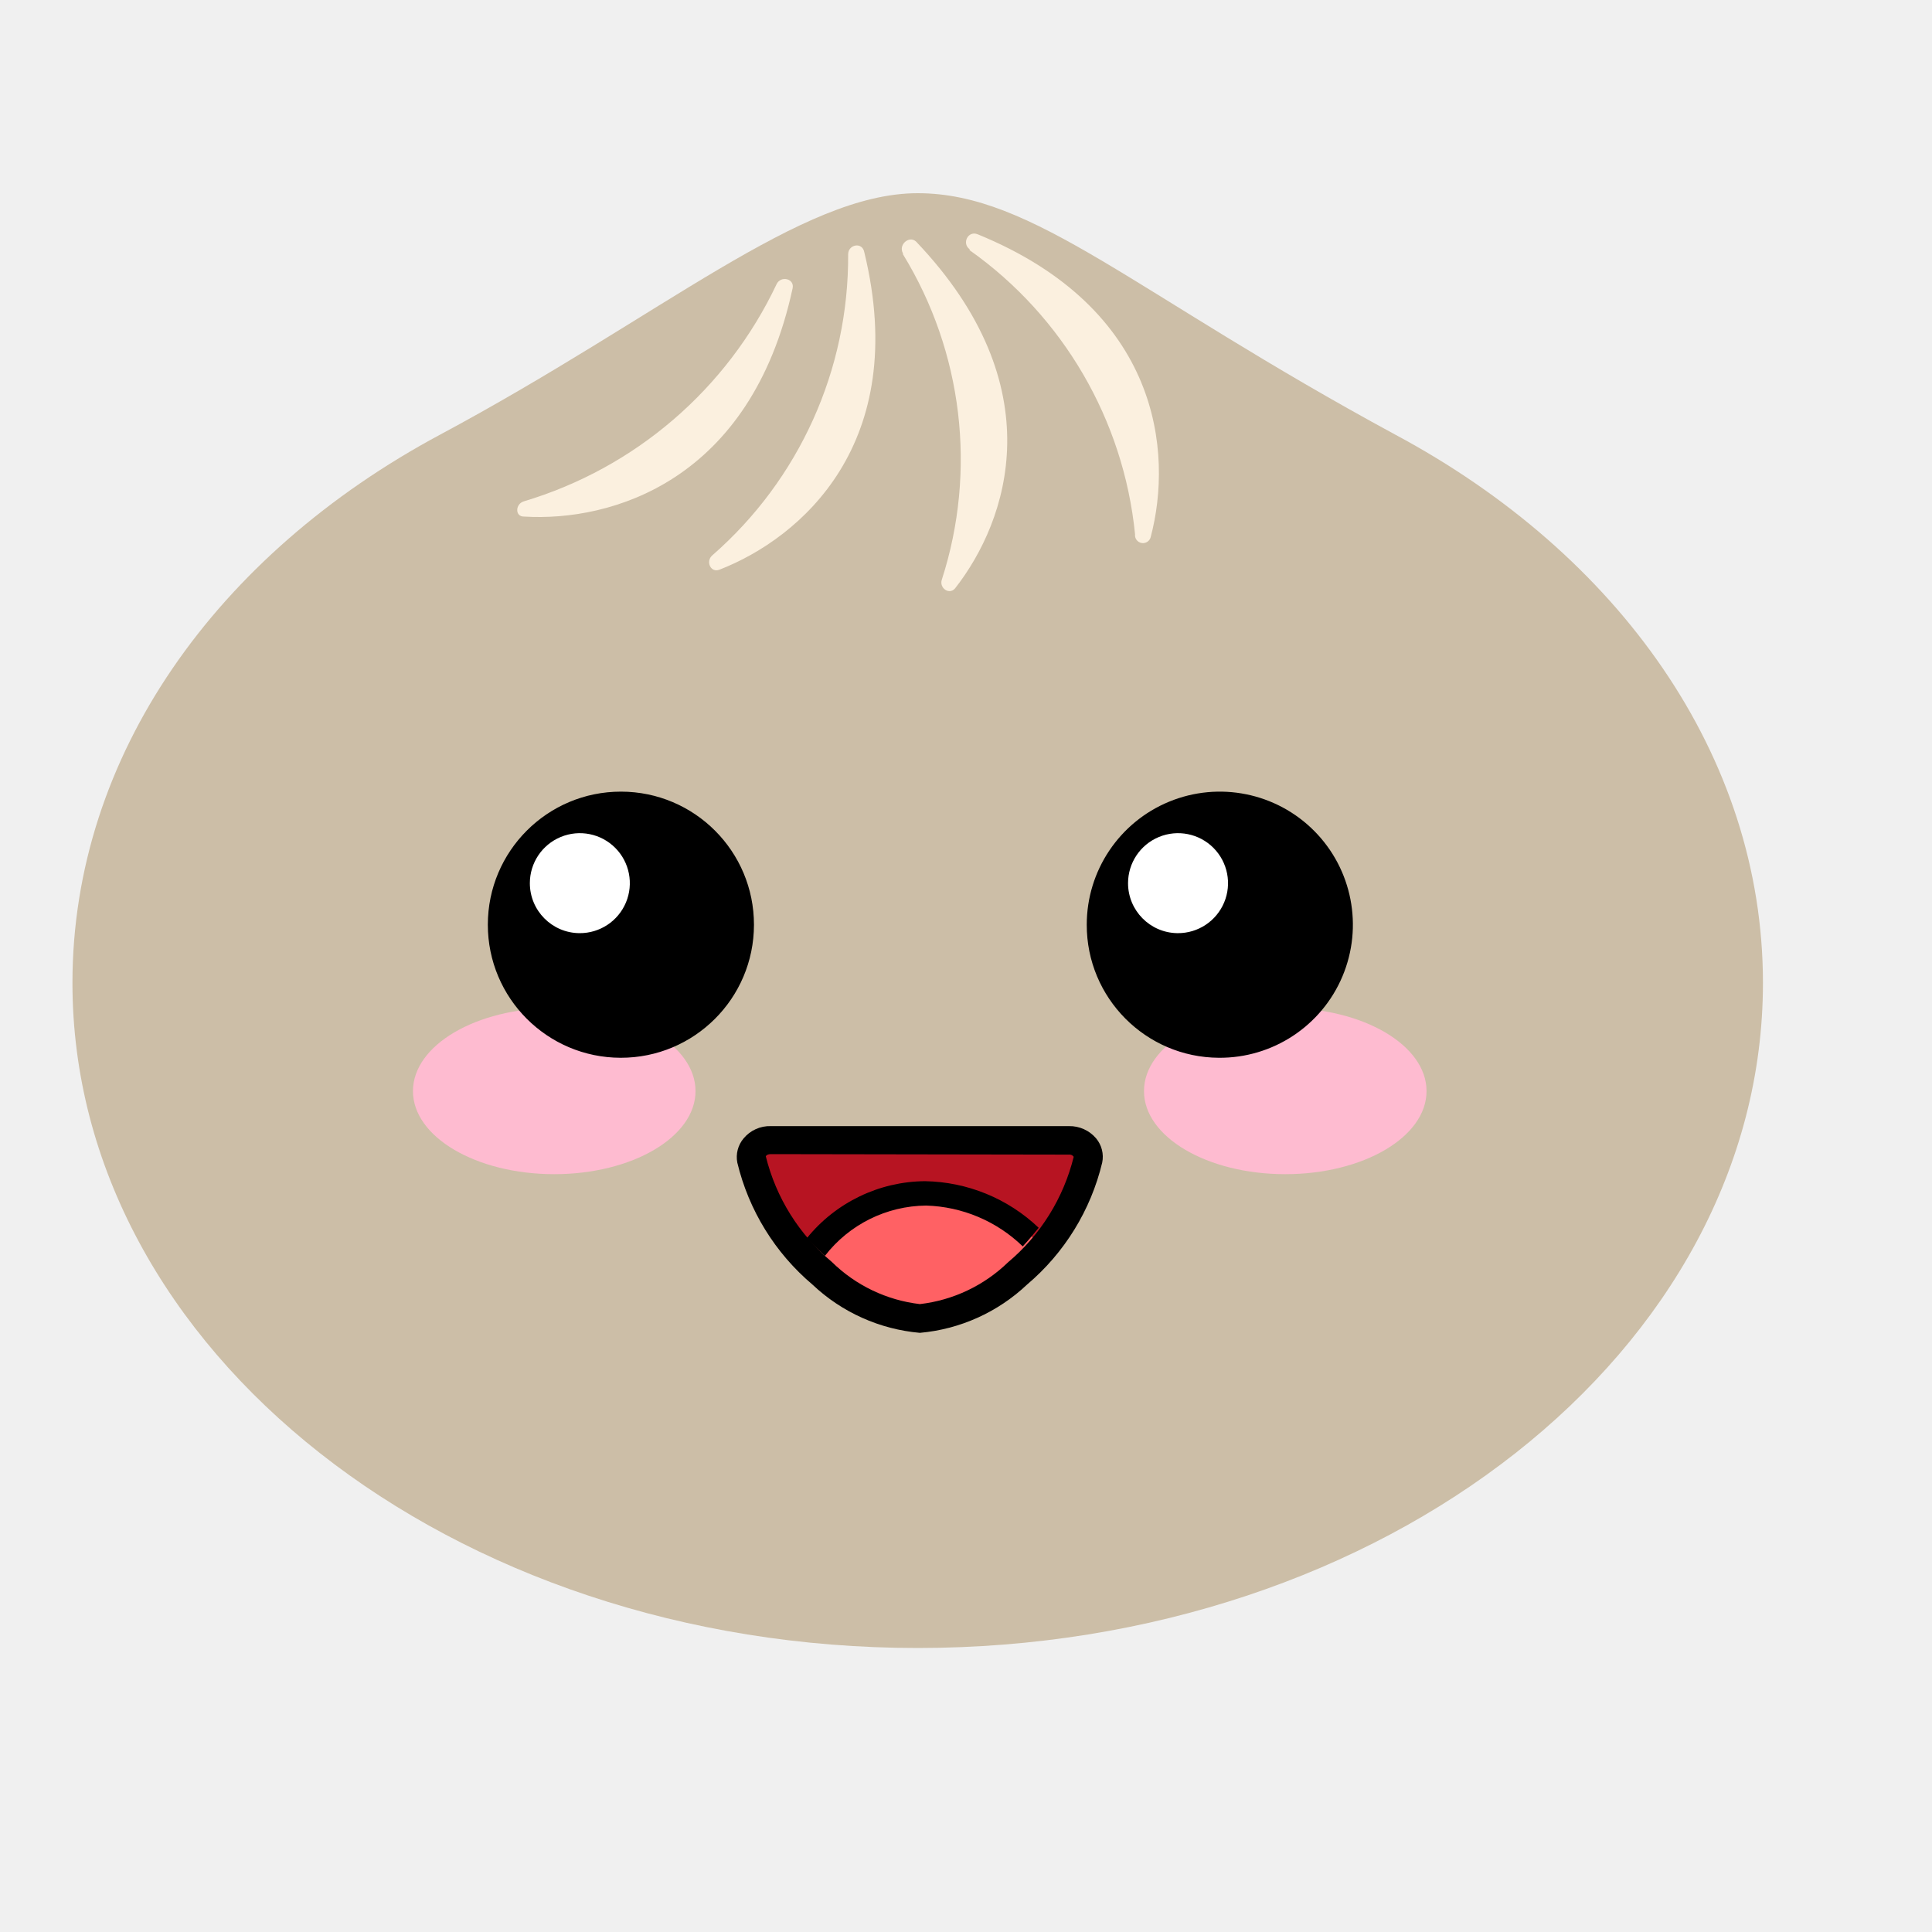
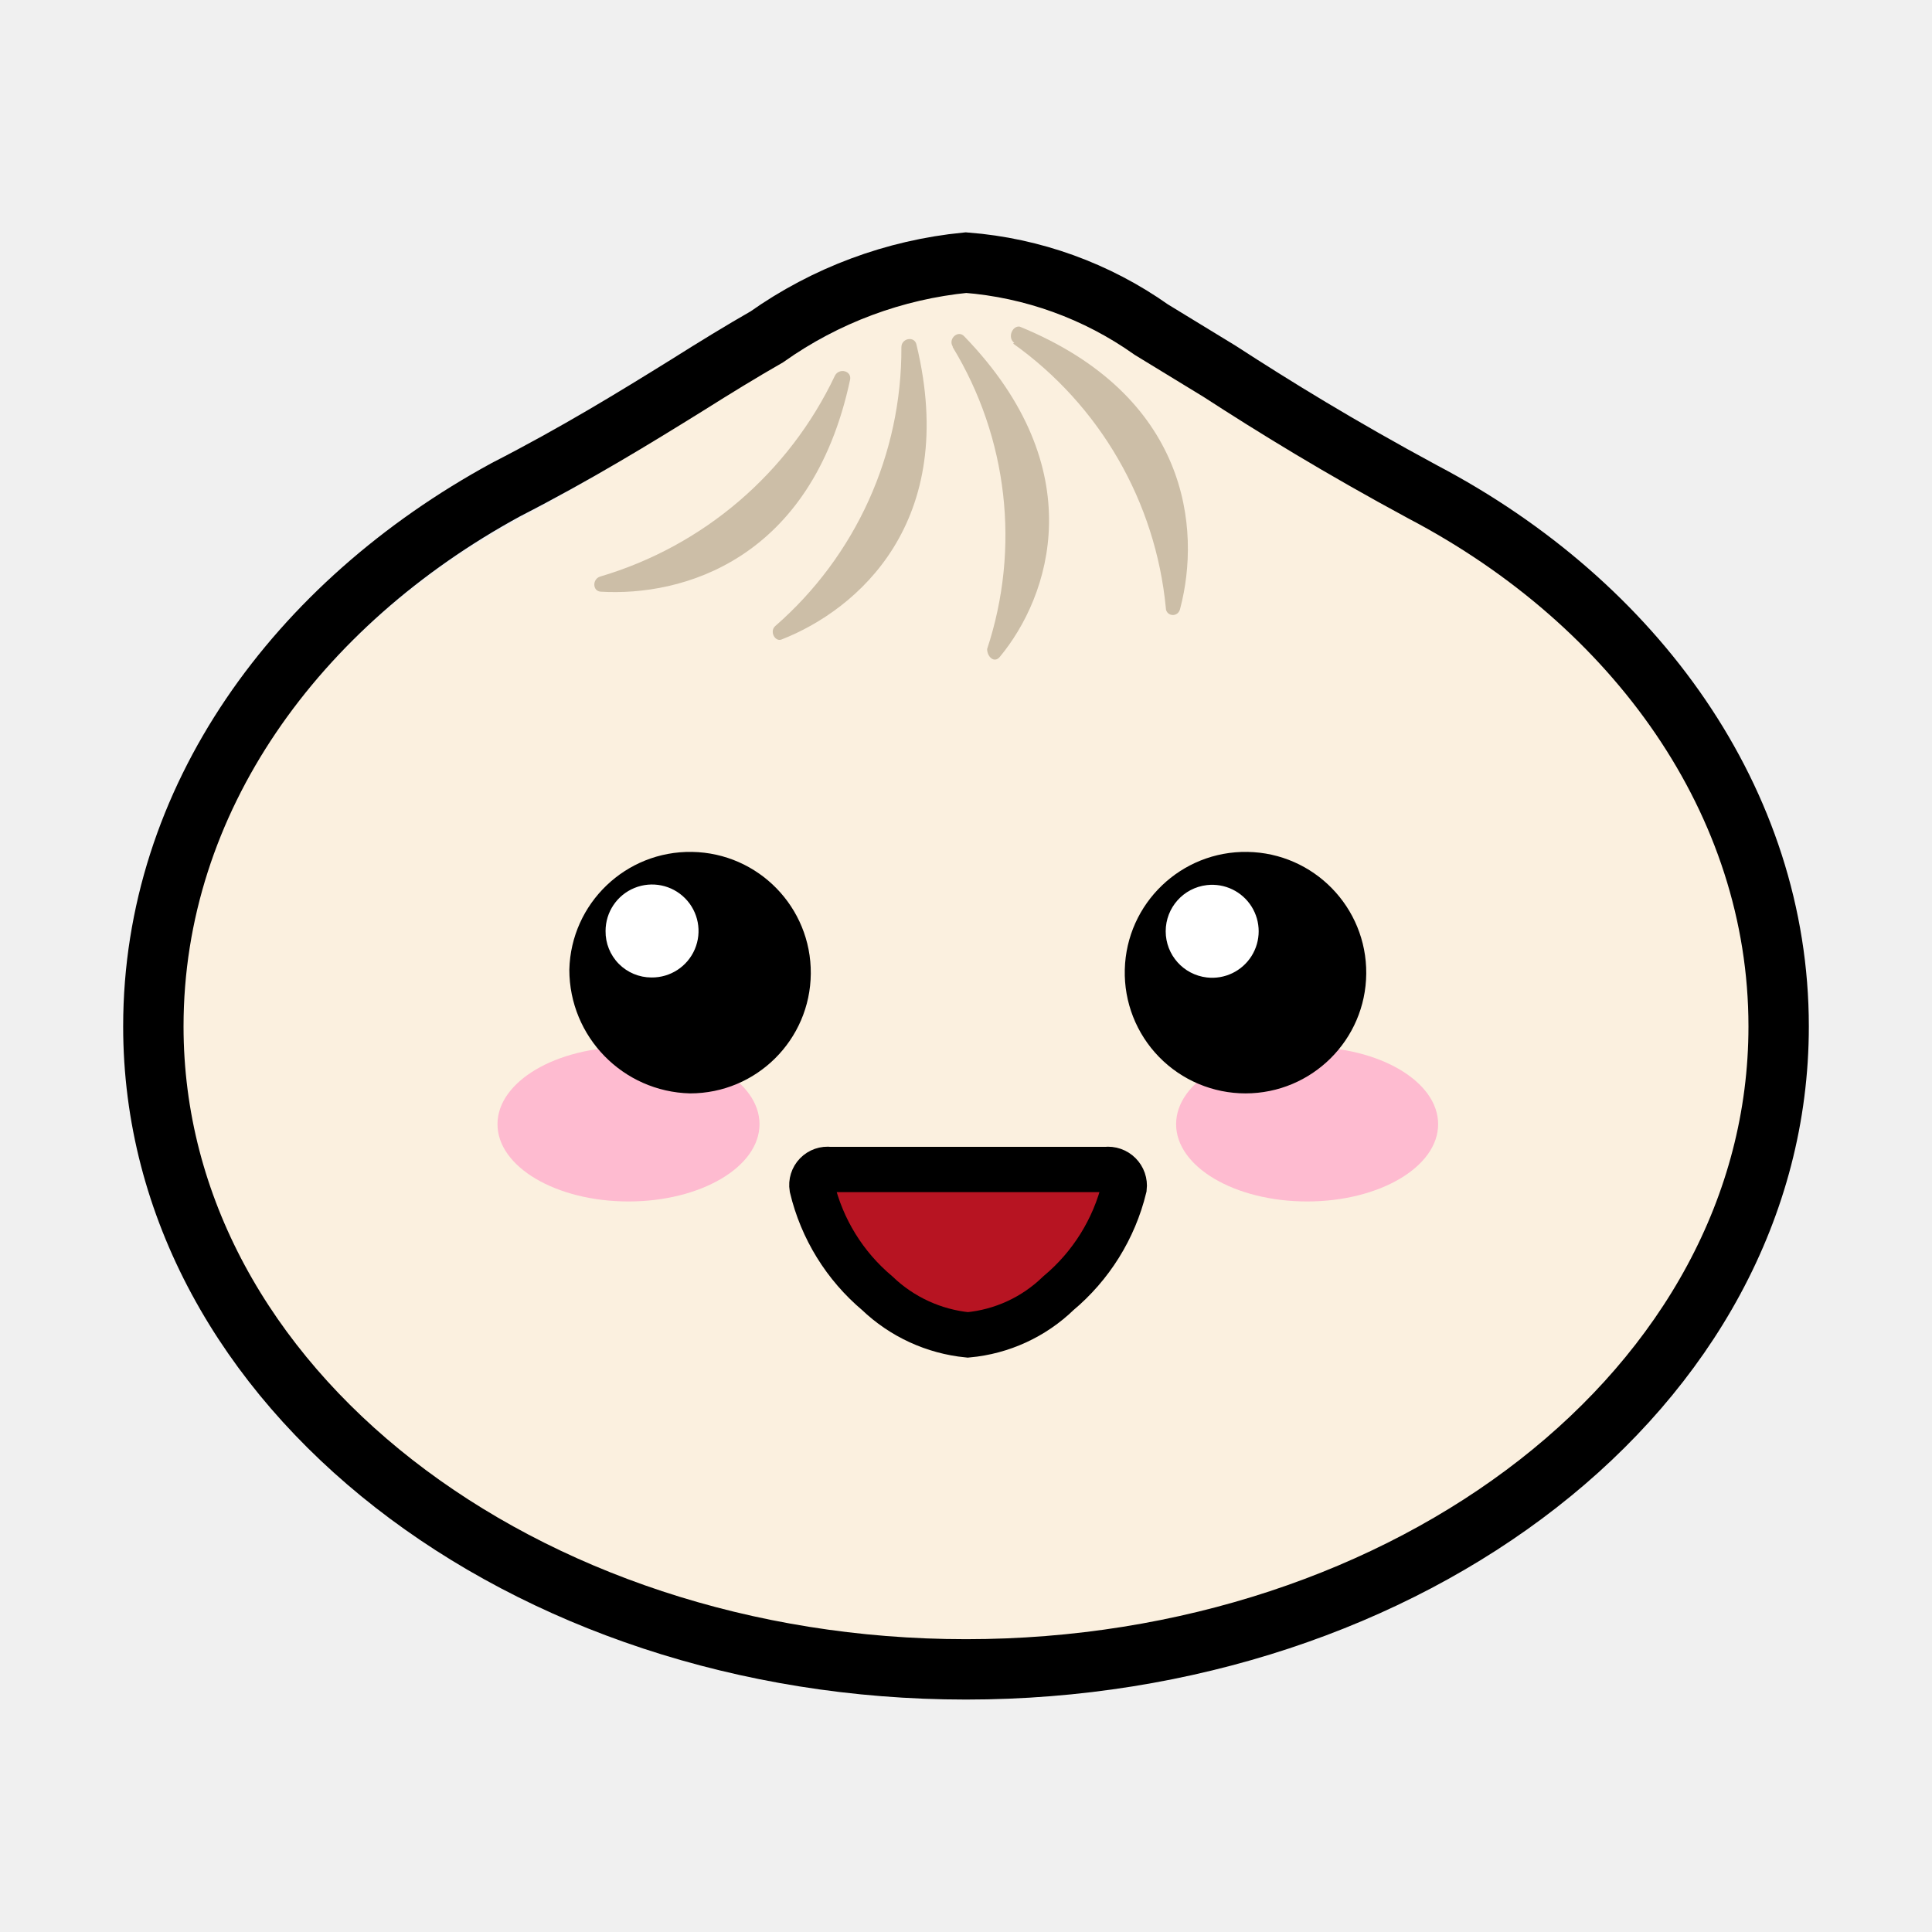
- <svg xmlns="http://www.w3.org/2000/svg" viewBox="0 0 80 70" width="16px" height="16px">
-   <g fill="#ccbea7" data-iconColor="Bun">
-     <path d="M73 35.7c0 15.21-15.67 27.54-35 27.54S3 50.91 3 35.7C3 26.27 9 17.94 18.22 13S33.18 3 38 3s8.94 4.13 19.78 10C67 17.94 73 26.27 73 35.7Z" />
-     <path d="M35.12 5.53A16.41 16.41 0 0 1 29.49 18c-.28.25-.06.73.3.59 3.37-1.31 7.92-5.23 6-13.14-.08-.45-.67-.33-.67.08Zm2.27 0A16.24 16.24 0 0 1 39 19c-.12.35.31.65.55.36 2.19-2.8 4.1-8.36-1.62-14.36-.29-.26-.74.14-.54.49Zm2.76-.17A16.42 16.42 0 0 1 47 17.12a.33.33 0 0 0 .65.11c.92-3.49.4-9.44-7.17-12.53-.4-.16-.66.38-.33.62Zm-18.46 10.4a16.94 16.94 0 0 0 10.47-9c.18-.36.75-.22.66.18-1.73 8-7.52 9.67-11.12 9.45-.38.01-.37-.52-.01-.63Z" fill="#fbf0df" />
-     <g>
-       <path d="M45.05 43a8.93 8.93 0 0 1-2.92 4.71 6.81 6.81 0 0 1-4 1.88A6.84 6.84 0 0 1 34 47.71 8.93 8.93 0 0 1 31.12 43a.72.72 0 0 1 .8-.81h12.34a.72.72 0 0 1 .79.81Z" fill="#b71422" />
-       <path d="M34 47.79a6.91 6.91 0 0 0 4.12 1.9 6.91 6.91 0 0 0 4.11-1.9 10.63 10.63 0 0 0 1-1.07 6.83 6.83 0 0 0-4.9-2.31 6.15 6.15 0 0 0-5 2.78c.23.21.43.41.67.6Z" fill="#ff6164" />
-       <path fill="#000" d="M34.16 47a5.36 5.36 0 0 1 4.19-2.08 6 6 0 0 1 4 1.69c.23-.25.45-.51.66-.77a7 7 0 0 0-4.71-1.93 6.36 6.36 0 0 0-4.89 2.36 9.53 9.53 0 0 0 .75.73Z" />
-       <path fill="#000" d="M38.09 50.19a7.42 7.42 0 0 1-4.45-2 9.52 9.52 0 0 1-3.11-5.05 1.2 1.2 0 0 1 .26-1 1.41 1.41 0 0 1 1.13-.51h12.34a1.44 1.44 0 0 1 1.13.51 1.19 1.19 0 0 1 .25 1 9.52 9.52 0 0 1-3.11 5.05 7.42 7.42 0 0 1-4.44 2Zm-6.17-7.4c-.16 0-.2.07-.21.09a8.29 8.29 0 0 0 2.73 4.37A6.23 6.23 0 0 0 38.09 49a6.28 6.28 0 0 0 3.65-1.73 8.3 8.3 0 0 0 2.72-4.37.21.21 0 0 0-.2-.09Z" />
-       <ellipse cx="53.22" cy="40.18" rx="5.85" ry="3.44" fill="#febbd0" />
-       <ellipse cx="22.95" cy="40.18" rx="5.85" ry="3.44" fill="#febbd0" />
-       <path d="M25.7 38.8a5.51 5.51 0 1 0-5.5-5.51 5.51 5.51 0 0 0 5.5 5.51Zm24.77 0A5.51 5.51 0 1 0 45 33.29a5.5 5.5 0 0 0 5.47 5.51Z" fill="#000" />
-       <path d="M24 33.64a2.07 2.07 0 1 0-2.06-2.07A2.07 2.07 0 0 0 24 33.64Zm24.77 0a2.07 2.07 0 1 0-2.06-2.07 2.07 2.07 0 0 0 2.04 2.07Z" fill="#fff" />
-     </g>
-   </g>
+ <svg xmlns="http://www.w3.org/2000/svg" viewBox="0 0 32 32">
+   <path d="M29,17c0,5.65-5.82,10.23-13,10.23S3,22.61,3,17c0-3.5,2.24-6.6,5.66-8.44S14.21,4.81,16,4.81s3.32,1.54,7.34,3.71C26.76,10.36,29,13.46,29,17Z" style="fill: #fbf0df" />
+   <path d="M16,27.65C23.32,27.65,29.46,23,29.46,17c0-3.72-2.37-7-5.89-8.85-1.39-.75-2.46-1.41-3.37-2l-1.13-.69A6.14,6.14,0,0,0,16,4.35a6.88,6.88,0,0,0-3.3,1.23c-.42.24-.86.51-1.32.8-.87.54-1.83,1.13-3,1.73C4.91,10,2.54,13.24,2.54,17,2.54,23,8.68,27.65,16,27.65Z" style="fill: none; stroke: #000" />
+   <ellipse cx="21.65" cy="18.62" rx="2.17" ry="1.28" style="fill: #febbd0" />
+   <ellipse cx="10.41" cy="18.62" rx="2.17" ry="1.28" style="fill: #febbd0" />
+   <path d="M11.43,18.11a2,2,0,1,0-2-2.05A2.05,2.05,0,0,0,11.43,18.11Zm9.2,0a2,2,0,1,0-2-2.05A2,2,0,0,0,20.63,18.11Z" style="fill-rule: evenodd" />
+   <path d="M10.79,16.19a.77.77,0,1,0-.76-.77A.76.76,0,0,0,10.79,16.19Zm9.2,0a.77.77,0,1,0,0-1.53.77.77,0,0,0,0,1.53Z" style="fill: #fff; fill-rule: evenodd" />
+   <path d="M18.62,19.67a3.3,3.3,0,0,1-1.09,1.75,2.48,2.48,0,0,1-1.5.69,2.53,2.53,0,0,1-1.5-.69,3.28,3.28,0,0,1-1.08-1.75.26.26,0,0,1,.29-.3h4.58A.27.27,0,0,1,18.62,19.67Z" style="fill: #b71422; stroke: #000; stroke-width: 0.75px" />
+   <path d="M14.93,5.75a6.09,6.09,0,0,1-2.09,4.62c-.1.09,0,.27.11.22,1.25-.49,2.94-1.94,2.23-4.88C15.15,5.56,14.93,5.6,14.93,5.75Zm.85,0a6,6,0,0,1,.57,5c0,.13.12.24.21.13.83-1,1.54-3.11-.59-5.31C15.87,5.46,15.7,5.61,15.78,5.74Zm1-.06a6.09,6.09,0,0,1,2.53,4.38c0,.14.21.17.24,0,.34-1.3.15-3.51-2.66-4.66C16.77,5.39,16.68,5.59,16.8,5.68ZM9.94,9.55a6.27,6.27,0,0,0,3.89-3.33c.07-.13.28-.08.25.07-.64,3-2.79,3.59-4.13,3.51C9.81,9.79,9.81,9.59,9.94,9.55Z" style="fill: #ccbea7; fill-rule: evenodd" />
</svg>
